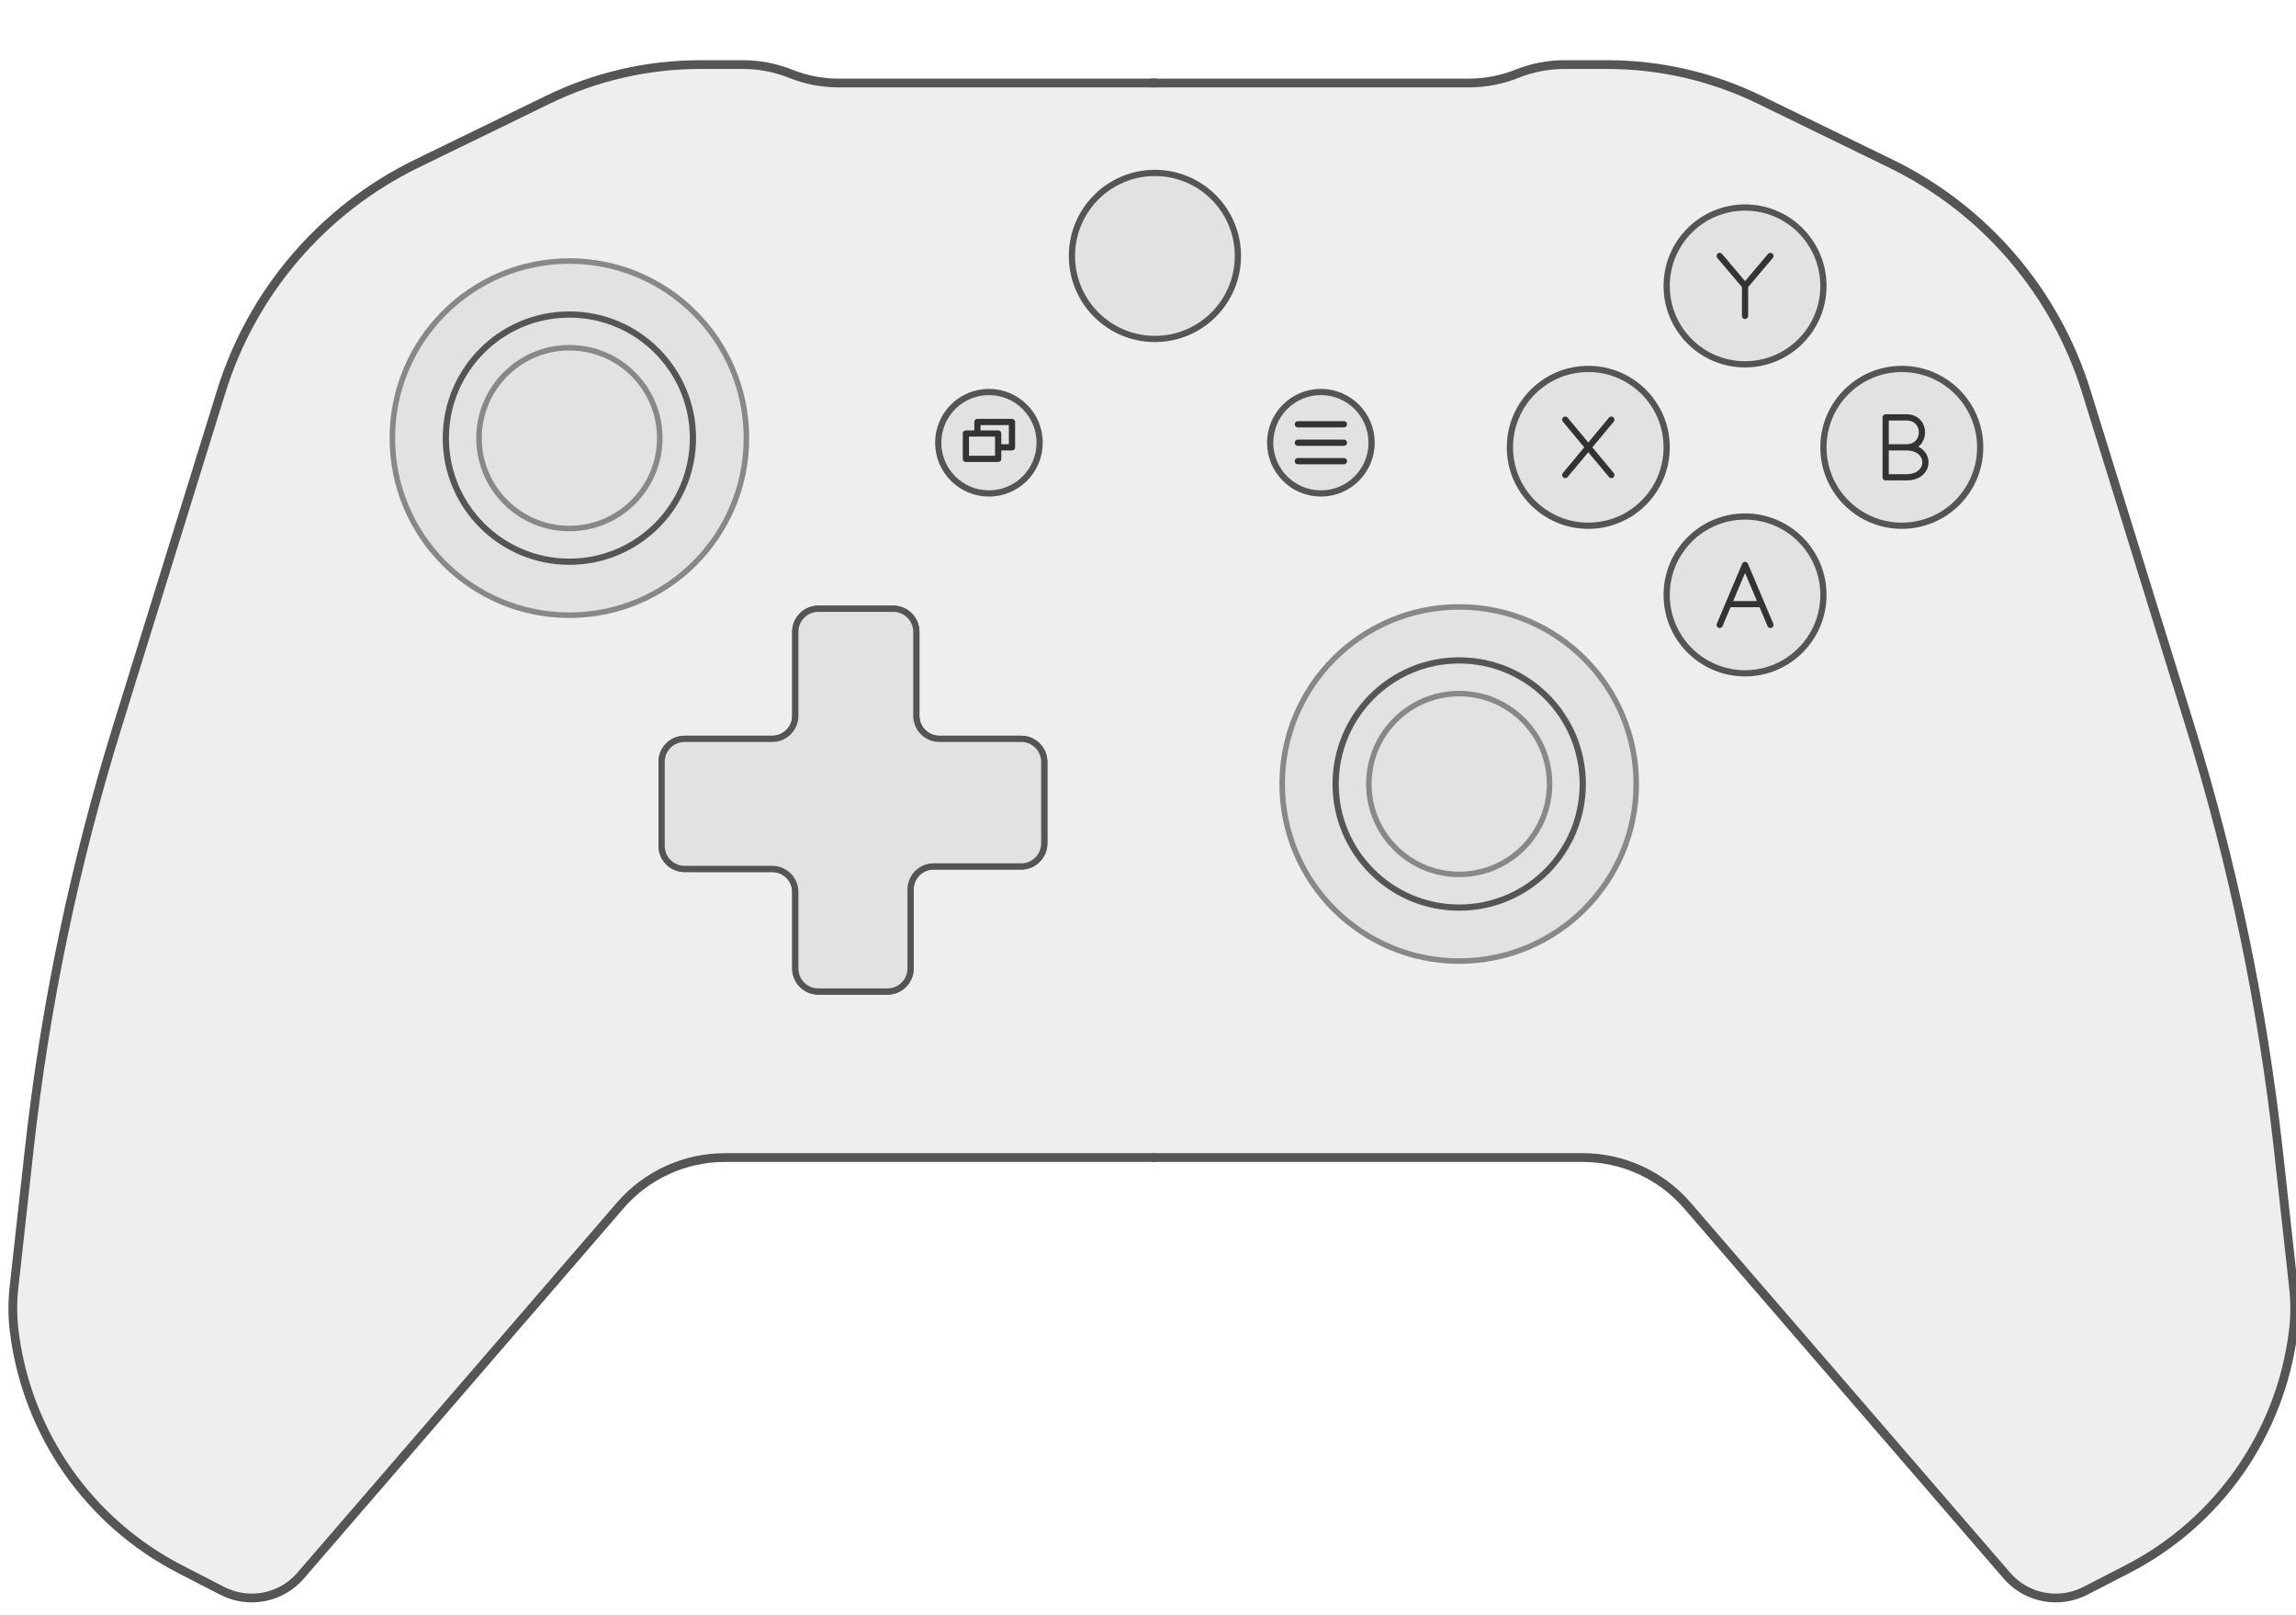
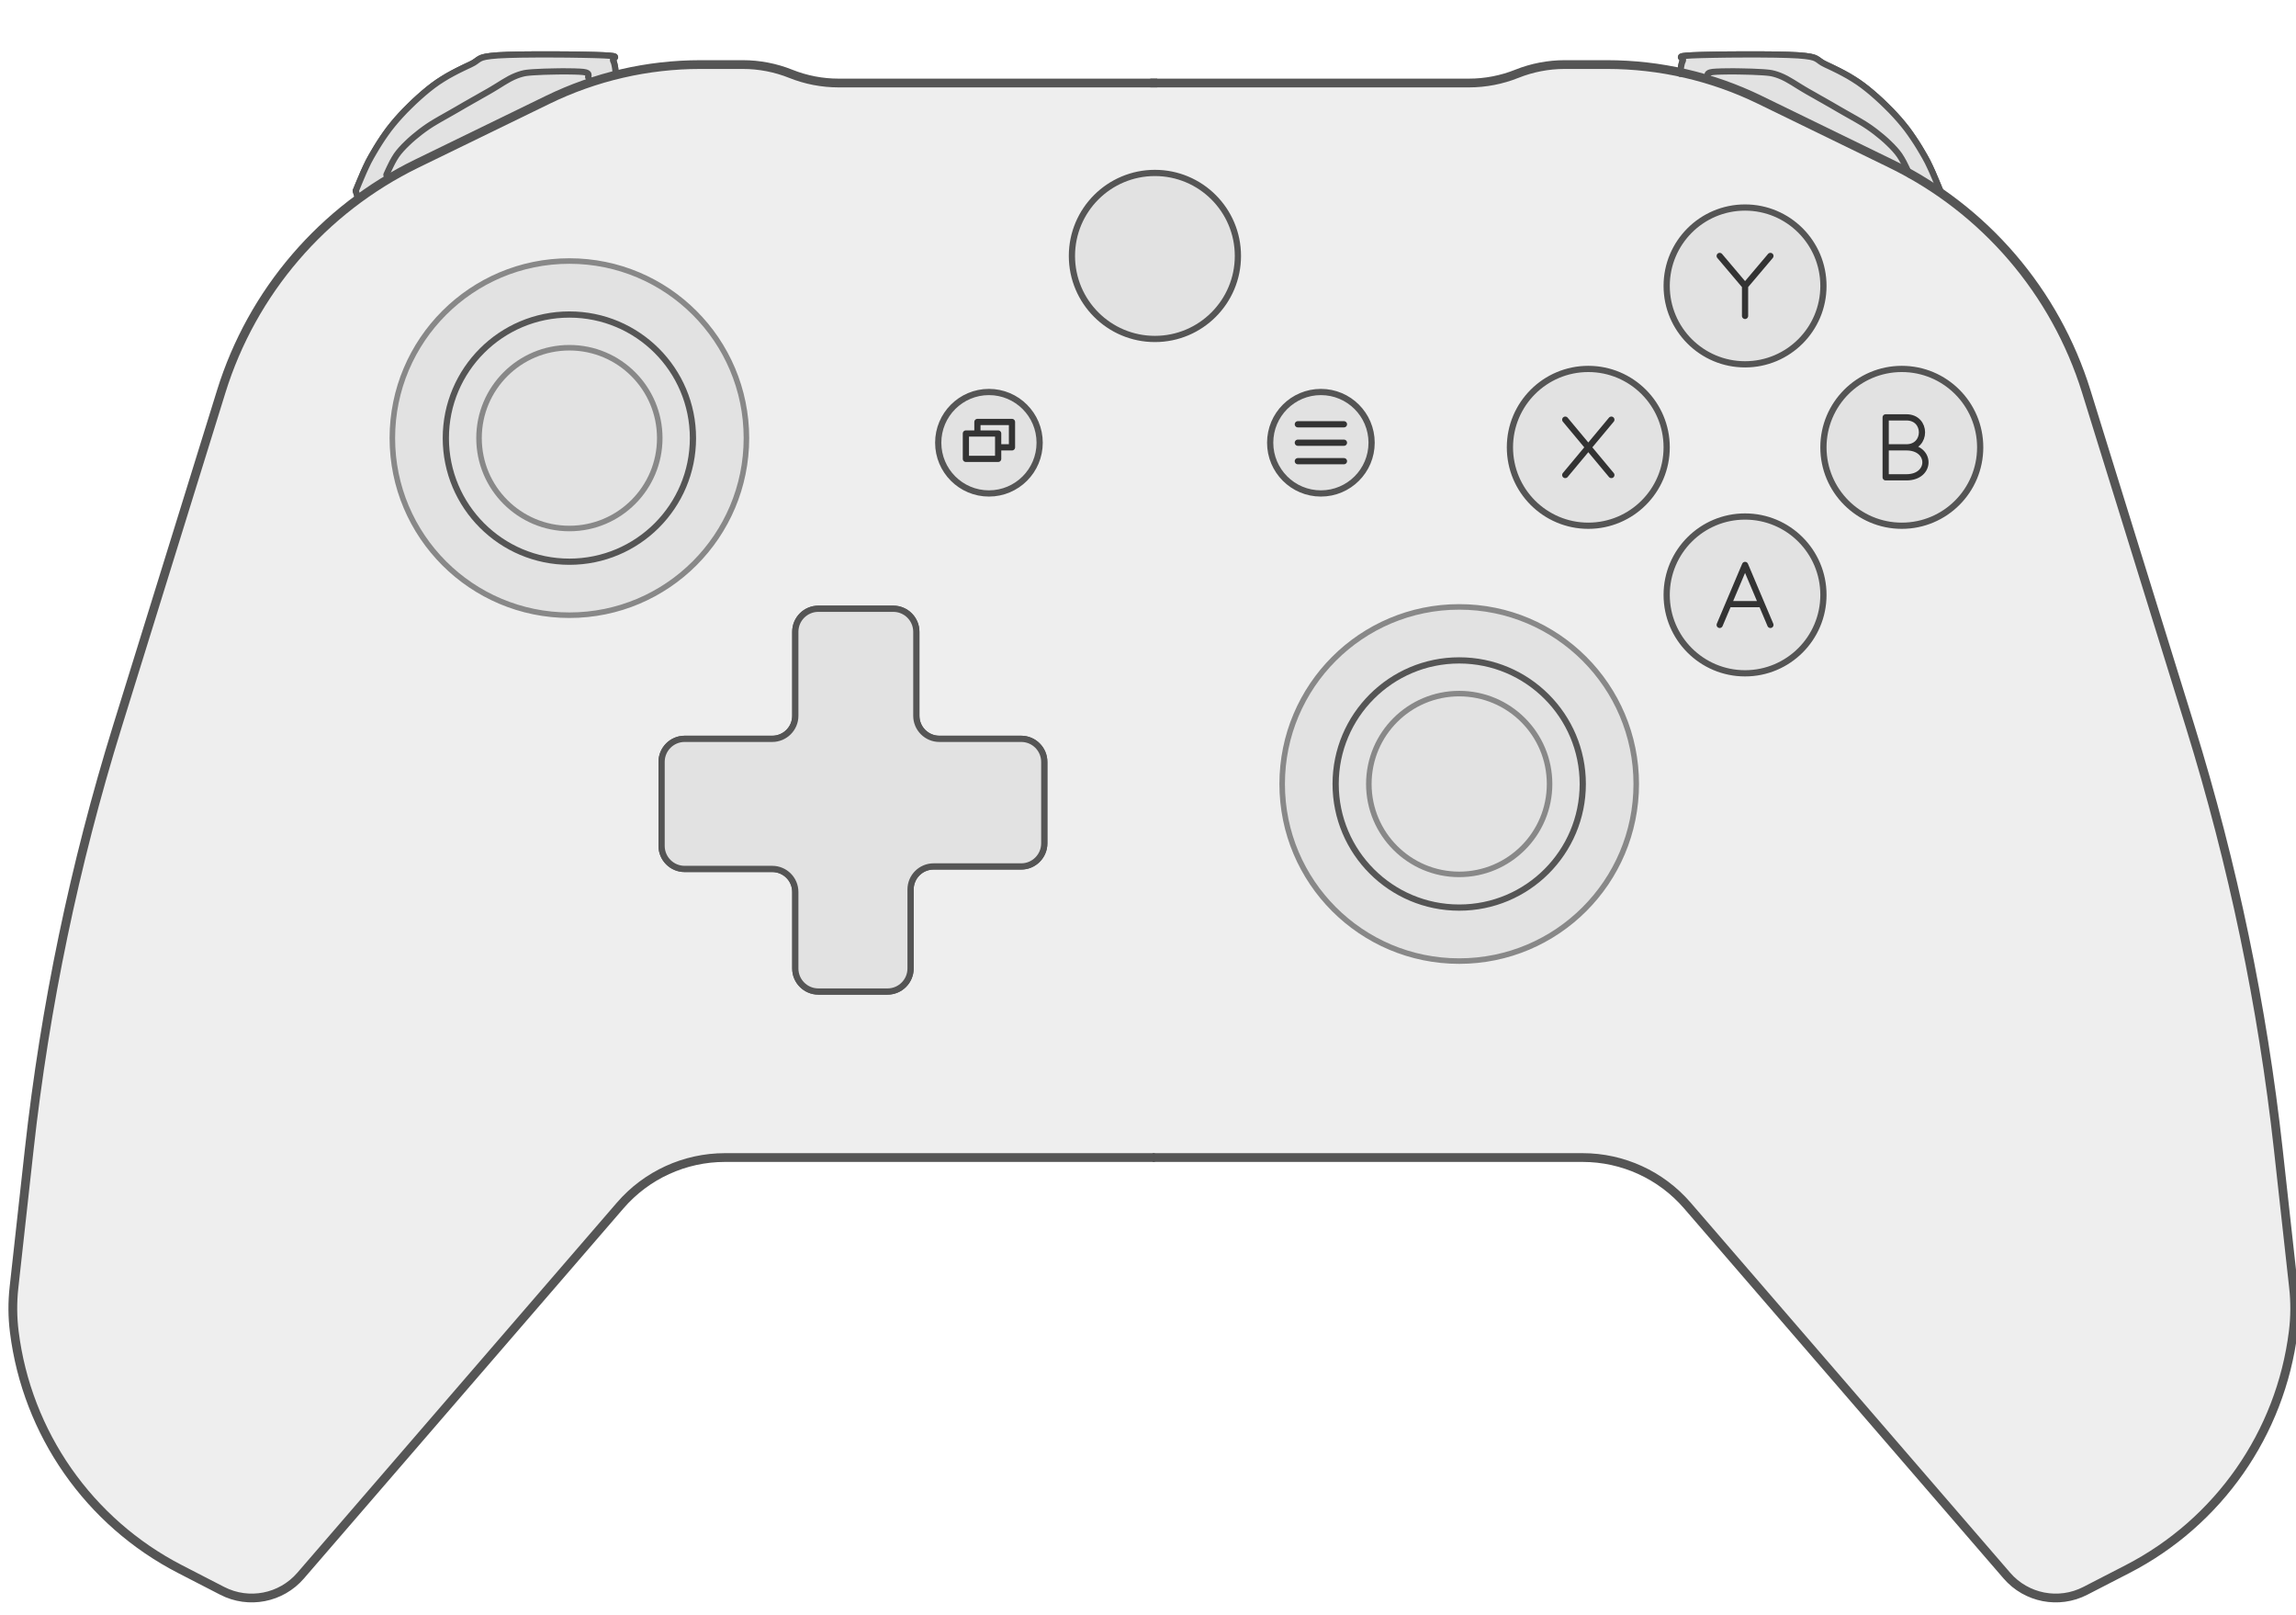
<svg xmlns="http://www.w3.org/2000/svg" viewBox="0 0 498 350">
  <style>
/* preview only: platforms map these classes to theme tokens */
.ol{fill:none;stroke:#555;stroke-width:1.9;stroke-linejoin:round}
.body-fill{fill:#eee;stroke:none}
.key{fill:#e2e2e2;stroke:#555;stroke-width:1.35;stroke-linejoin:round}
.arm{fill:#e2e2e2;stroke:none}
.well{fill:#e2e2e2;stroke:#888;stroke-width:1.2}
.stick{fill:#e2e2e2;stroke:#555;stroke-width:1.35}
.cap{fill:#e2e2e2;stroke:#888;stroke-width:1.2}
.glyph{fill:none;stroke:#333;stroke-width:1.35;stroke-linecap:round;stroke-linejoin:round}
</style>
  <path class="body-fill" d="M251 18H181.885C178.328 18 174.803 17.321 171.5 16C168.197 14.679 164.672 14 161.115 14H151.934C140.462 14 129.14 16.61 118.825 21.631L90.409 35.465C70.049 45.377 54.694 63.268 47.984 84.896L25.452 157.527C16.172 187.441 9.769 218.172 6.332 249.303L3.03 279.202C2.678 282.39 2.701 285.608 3.099 288.79C5.853 310.824 19.306 330.078 39.048 340.243L48.2 344.955C53.95 347.915 60.978 346.552 65.204 341.658L134.526 261.391C140.224 254.793 148.512 251 157.23 251H250.5Z" />
  <path class="body-fill" d="M249.5 18H318.615C322.172 18 325.697 17.321 329 16C332.303 14.679 335.828 14 339.385 14H348.566C360.038 14 371.36 16.61 381.675 21.631L410.091 35.465C430.451 45.377 445.806 63.268 452.516 84.896L475.048 157.527C484.328 187.441 490.731 218.172 494.168 249.303L497.47 279.202C497.822 282.39 497.799 285.608 497.401 288.79C494.647 310.824 481.194 330.078 461.452 340.243L452.3 344.955C446.551 347.915 439.522 346.552 435.296 341.658L365.974 261.391C360.276 254.793 351.988 251 343.27 251H250Z" />
+   <path id="LeftTrigger" class="key" d="M77.72 43.13L77.16 41.38L77.5 40.56L77.9 39.59L78.36 38.5L78.85 37.35L79.38 36.19L79.93 35.05L80.5 34L81.08 33L81.68 31.99L82.31 30.98L82.97 29.97L83.67 28.96L84.4 27.96L85.18 26.98L86 26L86.88 25.02L87.82 24.02L88.82 23.02L89.84 22.03L90.89 21.07L91.94 20.15L92.98 19.29L94 18.5L95.01 17.78L96.05 17.11L97.09 16.48L98.12 15.91L99.15 15.37L100.14 14.88L101.1 14.42L102 14L102.73 13.62L103.24 13.28L103.65 12.98L104.06 12.72L104.59 12.49L105.35 12.3L106.45 12.14L108 12L110.21 11.9L113.05 11.83L116.3 11.8L119.75 11.8L123.17 11.82L126.33 11.87L129.01 11.93L131 12L132.26 12.08L133.01 12.17L133.35 12.28L133.4 12.41L133.28 12.57L133.09 12.75L132.96 12.96L133 13.2L133.15 13.51L133.26 13.89L133.35 14.32L133.43 14.77L133.48 15.22L133.53 15.62L133.56 15.96L133.68 16.24L133.43 16.3L132.69 16.49L131.96 16.68L131.23 16.89L130.5 17.1L129.77 17.32L129.04 17.55L128.32 17.78L127.6 18.02L126.88 18.27L126.16 18.53L125.45 18.79L124.74 19.06L124.03 19.34L123.32 19.62L122.62 19.91L121.91 20.21L121.22 20.52L120.52 20.83L119.83 21.15L119.14 21.48L118.45 21.81L117.76 22.15L117.08 22.48L116.4 22.81L115.71 23.15L115.03 23.48L114.34 23.81L113.66 24.15L112.97 24.48L112.29 24.81L111.6 25.15L110.92 25.48L110.23 25.81L109.55 26.15L108.86 26.48L108.18 26.81L107.5 27.15L106.81 27.48L106.13 27.81L105.44 28.15L104.76 28.48L104.07 28.81L103.39 29.15L102.7 29.48L102.02 29.81L101.33 30.15L100.65 30.48L99.97 30.81L99.28 31.15L98.6 31.48L97.91 31.81L97.23 32.15L96.54 32.48L95.86 32.81L95.17 33.15L94.49 33.48L93.8 33.81L93.12 34.15L92.43 34.48L91.75 34.81L91.07 35.15L90.38 35.48L89.69 35.82L89 36.17L88.32 36.52L87.64 36.88L86.96 37.25L86.29 37.62L85.62 38L84.95 38.38L84.29 38.77L83.64 39.16L82.99 39.57L82.34 39.97L81.7 40.39L81.06 40.8L80.42 41.23L79.79 41.66L79.17 42.09L78.55 42.53L77.93 42.98Z" />
+   <path id="LeftTriggerFill" class="key" d="M77.72 43.13L77.16 41.38L77.5 40.56L77.9 39.59L78.36 38.5L78.85 37.35L79.38 36.19L79.93 35.05L80.5 34L81.08 33L81.68 31.99L82.31 30.98L82.97 29.97L83.67 28.96L84.4 27.96L85.18 26.98L86 26L86.88 25.02L87.82 24.02L88.82 23.02L89.84 22.03L90.89 21.07L91.94 20.15L92.98 19.29L94 18.5L95.01 17.78L96.05 17.11L97.09 16.48L98.12 15.91L99.15 15.37L100.14 14.88L101.1 14.42L102 14L102.73 13.62L103.24 13.28L103.65 12.98L104.06 12.72L104.59 12.49L105.35 12.3L106.45 12.14L108 12L110.21 11.9L113.05 11.83L116.3 11.8L119.75 11.8L123.17 11.82L126.33 11.87L129.01 11.93L131 12L132.26 12.08L133.01 12.17L133.35 12.28L133.4 12.41L133.28 12.57L133.09 12.75L132.96 12.96L133 13.2L133.15 13.51L133.26 13.89L133.35 14.32L133.43 14.77L133.48 15.22L133.53 15.62L133.56 15.96L133.68 16.24L133.43 16.3L132.69 16.49L131.96 16.68L131.23 16.89L130.5 17.1L129.77 17.32L129.04 17.55L128.32 17.78L127.6 18.02L126.88 18.27L126.16 18.53L125.45 18.79L124.74 19.06L124.03 19.34L123.32 19.62L122.62 19.91L121.91 20.21L121.22 20.52L120.52 20.83L119.83 21.15L119.14 21.48L118.45 21.81L117.76 22.15L117.08 22.48L116.4 22.81L115.71 23.15L115.03 23.48L114.34 23.81L113.66 24.15L112.97 24.48L112.29 24.81L111.6 25.15L110.92 25.48L110.23 25.81L109.55 26.15L108.86 26.48L108.18 26.81L107.5 27.15L106.81 27.48L106.13 27.81L105.44 28.15L104.76 28.48L104.07 28.81L103.39 29.15L102.7 29.48L102.02 29.81L101.33 30.15L100.65 30.48L99.97 30.81L99.28 31.15L98.6 31.48L97.91 31.81L97.23 32.15L96.54 32.48L95.86 32.81L95.17 33.15L94.49 33.48L93.8 33.81L93.12 34.15L92.43 34.48L91.75 34.81L91.07 35.15L90.38 35.48L89.69 35.82L89 36.17L88.32 36.52L87.64 36.88L86.96 37.25L86.29 37.62L85.62 38L84.95 38.38L84.29 38.77L83.64 39.16L82.99 39.57L82.34 39.97L81.7 40.39L81.06 40.8L80.42 41.23L79.79 41.66L79.17 42.09L78.55 42.53L77.93 42.98Z" />
+   <path id="LeftBumper" class="key" d="M84.08 38.9L83.81 37.89L84.06 37.34L84.36 36.69L84.71 35.96L85.09 35.2L85.52 34.43L85.99 33.68L86.5 33L87.05 32.36L87.66 31.71L88.31 31.07L88.99 30.43L89.71 29.8L90.46 29.19L91.22 28.58L92 28L92.8 27.44L93.64 26.89L94.52 26.36L95.41 25.84L96.31 25.33L97.21 24.82L98.11 24.31L99 23.8L99.88 23.29L100.77 22.77L101.67 22.26L102.56 21.75L103.45 21.25L104.32 20.75L105.17 20.27L106 19.8L106.8 19.33L107.59 18.85L108.37 18.37L109.12 17.9L109.87 17.46L110.59 17.05L111.3 16.7L112 16.4L112.64 16.17L113.21 16L113.75 15.87L114.28 15.79L114.84 15.73L115.46 15.68L116.17 15.64L117 15.6L118.03 15.55L119.26 15.52L120.6 15.49L121.99 15.47L123.35 15.48L124.61 15.5L125.68 15.54L126.5 15.6L127.05 15.7L127.39 15.84L127.58 16.01L127.64 16.2L127.64 16.39L127.6 16.56L127.57 16.7L128.08 17.86L127.84 17.94L127.12 18.19L126.4 18.44L125.69 18.7L124.97 18.97L124.26 19.24L123.56 19.53L122.85 19.81L122.15 20.11L121.45 20.42L120.75 20.73L120.06 21.05L119.37 21.37L118.68 21.7L117.99 22.04L117.31 22.37L116.62 22.7L115.94 23.04L115.25 23.37L114.57 23.7L113.89 24.04L113.2 24.37L112.52 24.7L111.83 25.04L111.15 25.37L110.46 25.7L109.78 26.04L109.09 26.37L108.41 26.7L107.72 27.04L107.04 27.37L106.35 27.7L105.67 28.04L104.99 28.37L104.3 28.7L103.62 29.04L102.93 29.37L102.25 29.7L101.56 30.04L100.88 30.37L100.19 30.7L99.51 31.04L98.82 31.37L98.14 31.7L97.45 32.04L96.77 32.37L96.09 32.7L95.4 33.03L94.72 33.37L94.03 33.7L93.35 34.03L92.66 34.37L91.98 34.7L91.29 35.03L90.61 35.37L89.92 35.71L89.23 36.05L88.54 36.4L87.86 36.76L87.18 37.12L86.51 37.49L85.84 37.87L85.18 38.25L84.51 38.64Z" />
+   <path id="RightTrigger" class="key" d="M421.12 41.95L420.84 41.38L420.5 40.56L420.1 39.59L419.64 38.5L419.15 37.35L418.62 36.19L418.07 35.05L417.5 34L416.92 33L416.32 31.99L415.69 30.98L415.02 29.97L414.33 28.96L413.6 27.96L412.82 26.98L412 26L411.12 25.02L410.18 24.02L409.18 23.02L408.16 22.03L407.11 21.07L406.06 20.15L405.02 19.29L404 18.5L402.99 17.78L401.95 17.11L400.91 16.48L399.88 15.91L398.85 15.37L397.86 14.88L396.9 14.42L396 14L395.27 13.62L394.76 13.28L394.35 12.98L393.94 12.72L393.41 12.49L392.65 12.3L391.55 12.14L390 12L387.79 11.9L384.95 11.83L381.7 11.8L378.25 11.8L374.83 11.82L371.67 11.87L368.99 11.93L367 12L365.74 12.08L364.99 12.17L364.65 12.28L364.6 12.41L364.72 12.57L364.91 12.75L365.04 12.96L365 13.2L364.85 13.51L364.74 13.89L364.65 14.32L364.57 14.77L364.52 15.22L364.47 15.62L364.44 15.96L364.6 15.72L364.85 15.77L365.59 15.94L366.33 16.12L367.07 16.3L367.81 16.49L368.54 16.68L369.27 16.89L370 17.1L370.73 17.32L371.46 17.55L372.18 17.78L372.9 18.02L373.62 18.27L374.34 18.53L375.05 18.79L375.76 19.06L376.47 19.34L377.18 19.62L377.88 19.91L378.59 20.21L379.28 20.52L379.98 20.83L380.67 21.15L381.36 21.48L382.05 21.81L382.74 22.15L383.42 22.48L384.1 22.81L384.79 23.15L385.47 23.48L386.16 23.81L386.84 24.15L387.53 24.48L388.21 24.81L388.9 25.15L389.58 25.48L390.27 25.81L390.95 26.15L391.64 26.48L392.32 26.81L393 27.15L393.69 27.48L394.37 27.81L395.06 28.15L395.74 28.48L396.43 28.81L397.11 29.15L397.8 29.48L398.48 29.81L399.17 30.15L399.85 30.48L400.53 30.81L401.22 31.15L401.9 31.48L402.59 31.81L403.27 32.15L403.96 32.48L404.64 32.81L405.33 33.15L406.01 33.48L406.7 33.81L407.38 34.15L408.07 34.48L408.75 34.81L409.43 35.15L410.12 35.48L410.81 35.82L411.5 36.17L412.18 36.52L412.86 36.88L413.54 37.25L414.21 37.62L414.88 38L415.55 38.38L416.21 38.77L416.86 39.16L417.51 39.57L418.16 39.97L418.8 40.39L419.44 40.8L420.08 41.23L420.71 41.66Z" />
+   <path id="RightTriggerFill" class="key" d="M421.12 41.95L420.84 41.38L420.5 40.56L420.1 39.59L419.64 38.5L419.15 37.35L418.62 36.19L418.07 35.05L417.5 34L416.92 33L416.32 31.99L415.69 30.98L415.02 29.97L414.33 28.96L413.6 27.96L412.82 26.98L412 26L411.12 25.02L410.18 24.02L409.18 23.02L408.16 22.03L407.11 21.07L406.06 20.15L405.02 19.29L404 18.5L402.99 17.78L401.95 17.11L400.91 16.48L399.88 15.91L398.85 15.37L397.86 14.88L396.9 14.42L396 14L395.27 13.62L394.76 13.28L394.35 12.98L393.94 12.72L393.41 12.49L392.65 12.3L391.55 12.14L390 12L387.79 11.9L384.95 11.83L381.7 11.8L378.25 11.8L374.83 11.82L371.67 11.87L368.99 11.93L367 12L365.74 12.08L364.99 12.17L364.65 12.28L364.6 12.41L364.72 12.57L364.91 12.75L365.04 12.96L365 13.2L364.85 13.51L364.74 13.89L364.65 14.32L364.57 14.77L364.52 15.22L364.47 15.62L364.44 15.96L364.6 15.72L364.85 15.77L365.59 15.94L366.33 16.12L367.07 16.3L367.81 16.49L368.54 16.68L369.27 16.89L370 17.1L370.73 17.32L371.46 17.55L372.18 17.78L372.9 18.02L373.62 18.27L374.34 18.53L375.05 18.79L375.76 19.06L376.47 19.34L377.18 19.62L377.88 19.91L378.59 20.21L379.28 20.52L379.98 20.83L380.67 21.15L381.36 21.48L382.05 21.81L382.74 22.15L383.42 22.48L384.1 22.81L384.79 23.15L385.47 23.48L386.16 23.81L386.84 24.15L387.53 24.48L388.21 24.81L388.9 25.15L389.58 25.48L390.27 25.81L390.95 26.15L391.64 26.48L392.32 26.81L393 27.15L393.69 27.48L394.37 27.81L395.06 28.15L395.74 28.48L396.43 28.81L397.11 29.15L397.8 29.48L398.48 29.81L399.17 30.15L399.85 30.48L400.53 30.81L401.22 31.15L401.9 31.48L402.59 31.81L403.27 32.15L403.96 32.48L404.64 32.81L405.33 33.15L406.01 33.48L406.7 33.81L407.38 34.15L408.07 34.48L408.75 34.81L409.43 35.15L410.12 35.48L410.81 35.82L411.5 36.17L412.18 36.52L412.86 36.88L413.54 37.25L414.21 37.62L414.88 38L415.55 38.38L416.21 38.77L416.86 39.16L417.51 39.57L418.16 39.97L418.8 40.39L419.44 40.8L420.08 41.23L420.71 41.66Z" />
+   <path id="RightBumper" class="key" d="M414.66 37.87L414.19 37.89L413.94 37.34L413.64 36.69L413.29 35.96L412.91 35.2L412.48 34.43L412.01 33.68L411.5 33L410.95 32.36L410.34 31.71L409.69 31.07L409.01 30.43L408.29 29.8L407.54 29.19L406.78 28.58L406 28L405.2 27.44L404.36 26.89L403.48 26.36L402.59 25.84L401.69 25.33L400.79 24.82L399.89 24.31L399 23.8L398.12 23.29L397.23 22.77L396.33 22.26L395.44 21.75L394.55 21.25L393.68 20.75L392.83 20.27L392 19.8L391.2 19.33L390.41 18.85L389.63 18.37L388.88 17.9L388.13 17.46L387.41 17.05L386.7 16.7L386 16.4L385.36 16.17L384.79 16L384.25 15.87L383.72 15.79L383.16 15.73L382.54 15.68L381.83 15.64L381 15.6L379.97 15.55L378.74 15.52L377.4 15.49L376.01 15.47L374.65 15.48L373.39 15.5L372.32 15.54L371.5 15.6L370.95 15.7L370.61 15.84L370.42 16.01L370.36 16.2L370.36 16.39L370.4 16.56L370.43 16.7L370.25 17.17L370.49 17.25L371.21 17.47L371.94 17.7L372.66 17.94L373.38 18.19L374.1 18.44L374.81 18.7L375.53 18.97L376.24 19.24L376.94 19.53L377.65 19.81L378.35 20.11L379.05 20.42L379.75 20.73L380.44 21.05L381.13 21.37L381.82 21.7L382.51 22.04L383.19 22.37L383.88 22.7L384.56 23.04L385.25 23.37L385.93 23.7L386.61 24.04L387.3 24.37L387.98 24.7L388.67 25.04L389.35 25.37L390.04 25.7L390.72 26.04L391.41 26.37L392.09 26.7L392.78 27.04L393.46 27.37L394.15 27.7L394.83 28.04L395.51 28.37L396.2 28.7L396.88 29.04L397.57 29.37L398.25 29.7L398.94 30.04L399.62 30.37L400.31 30.7L400.99 31.04L401.68 31.37L402.36 31.7L403.04 32.04L403.73 32.37L404.41 32.7L405.1 33.03L405.78 33.37L406.47 33.7L407.15 34.03L407.84 34.37L408.52 34.7L409.21 35.03L409.89 35.37L410.58 35.71L411.27 36.05L411.96 36.4L412.64 36.76L413.32 37.12L413.99 37.49Z" />
  <circle class="key" fill="none" cx="250.5" cy="55.5" r="18" />
  <circle id="View" class="key" cx="214.5" cy="96" r="11" />
  <circle id="Menu" class="key" cx="286.5" cy="96" r="11" />
  <path class="key" d="M143.5 165.209C143.5 162.448 145.739 160.209 148.5 160.209H167.5C170.261 160.209 172.5 157.971 172.5 155.209V137C172.5 134.239 174.739 132 177.5 132H193.75C196.511 132 198.75 134.239 198.75 137V155.209C198.75 157.971 200.989 160.209 203.75 160.209H221.5C224.261 160.209 226.5 162.448 226.5 165.209V182.876C226.5 185.637 224.261 187.876 221.5 187.876H202.5C199.739 187.876 197.5 190.114 197.5 192.876V210C197.5 212.761 195.261 215 192.5 215H177.5C174.739 215 172.5 212.761 172.5 210V193.418C172.5 190.657 170.261 188.418 167.5 188.418H148.5C145.739 188.418 143.5 186.18 143.5 183.418V165.209Z" />
  <path id="DPadUp" class="arm" d="M172.5 160.209V137C172.5 134.239 174.739 132 177.5 132H193.75C196.511 132 198.75 134.239 198.75 137V160.209Z" />
  <path id="DPadRight" class="arm" d="M198.75 160.209H221.5C224.261 160.209 226.5 162.448 226.5 165.209V182.876C226.5 185.637 224.261 187.876 221.5 187.876H198.75Z" />
  <path id="DPadDown" class="arm" d="M172.5 188.418V210C172.5 212.761 174.739 215 177.5 215H192.5C195.261 215 197.5 212.761 197.5 210V188.418Z" />
  <path id="DPadLeft" class="arm" d="M172.5 160.209H148.5C145.739 160.209 143.5 162.448 143.5 165.209V183.418C143.5 186.18 145.739 188.418 148.5 188.418H172.5Z" />
  <path class="key" fill="none" d="M143.5 165.209C143.5 162.448 145.739 160.209 148.5 160.209H167.5C170.261 160.209 172.5 157.971 172.5 155.209V137C172.5 134.239 174.739 132 177.5 132H193.75C196.511 132 198.75 134.239 198.75 137V155.209C198.75 157.971 200.989 160.209 203.75 160.209H221.5C224.261 160.209 226.5 162.448 226.5 165.209V182.876C226.5 185.637 224.261 187.876 221.5 187.876H202.5C199.739 187.876 197.5 190.114 197.5 192.876V210C197.5 212.761 195.261 215 192.5 215H177.5C174.739 215 172.5 212.761 172.5 210V193.418C172.5 190.657 170.261 188.418 167.5 188.418H148.5C145.739 188.418 143.5 186.18 143.5 183.418V165.209Z" />
  <circle id="Y" class="key" cx="378.5" cy="62" r="17" />
  <circle id="X" class="key" cx="344.5" cy="97" r="17" />
  <circle id="B" class="key" cx="412.5" cy="97" r="17" />
  <circle id="A" class="key" cx="378.5" cy="129" r="17" />
  <circle class="well" cx="123.5" cy="95" r="38.4" />
  <circle class="well" cx="316.5" cy="170" r="38.4" />
  <g id="LeftThumbstick" data-travel="10">
    <circle class="stick" cx="123.5" cy="95" r="26.8" />
    <circle id="LeftThumbstickClick" class="cap" cx="123.5" cy="95" r="19.6" />
  </g>
  <g id="RightThumbstick" data-travel="10">
    <circle class="stick" cx="316.5" cy="170" r="26.8" />
    <circle id="RightThumbstickClick" class="cap" cx="316.5" cy="170" r="19.6" />
  </g>
  <path class="glyph" data-for="A" transform="translate(378.5 129)" d="M-5.5 6.5L0 -6.5L5.5 6.5M-3 2H3" />
  <path class="glyph" data-for="B" transform="translate(412.5 97)" d="M-3.5 -6.5V6.5M-3.5 -6.5H1C5.5 -6.5 5.5 0 1 0H-3.5M1 0C6.5 0 6.5 6.5 1 6.5H-3.5" />
  <path class="glyph" data-for="X" transform="translate(344.5 97)" d="M-5 -6L5 6M5 -6L-5 6" />
  <path class="glyph" data-for="Y" transform="translate(378.5 62)" d="M-5.5 -6.5L0 0L5.5 -6.5M0 0V6.5" />
  <path class="glyph" data-for="Menu" d="M281.5 92H291.5M281.5 96H291.5M281.5 100H291.5" />
  <path class="glyph" data-for="View" d="M209.5 94H216.5V99.5H209.5ZM212 94V91.5H219.5V97H216.5" />
  <path class="ol" d="M251 18H181.885C178.328 18 174.803 17.321 171.5 16C168.197 14.679 164.672 14 161.115 14H151.934C140.462 14 129.14 16.61 118.825 21.631L90.409 35.465C70.049 45.377 54.694 63.268 47.984 84.896L25.452 157.527C16.172 187.441 9.769 218.172 6.332 249.303L3.03 279.202C2.678 282.39 2.701 285.608 3.099 288.79C5.853 310.824 19.306 330.078 39.048 340.243L48.2 344.955C53.95 347.915 60.978 346.552 65.204 341.658L134.526 261.391C140.224 254.793 148.512 251 157.23 251H250.5" />
  <path class="ol" d="M249.5 18H318.615C322.172 18 325.697 17.321 329 16C332.303 14.679 335.828 14 339.385 14H348.566C360.038 14 371.36 16.61 381.675 21.631L410.091 35.465C430.451 45.377 445.806 63.268 452.516 84.896L475.048 157.527C484.328 187.441 490.731 218.172 494.168 249.303L497.47 279.202C497.822 282.39 497.799 285.608 497.401 288.79C494.647 310.824 481.194 330.078 461.452 340.243L452.3 344.955C446.551 347.915 439.522 346.552 435.296 341.658L365.974 261.391C360.276 254.793 351.988 251 343.27 251H250" />
</svg>
